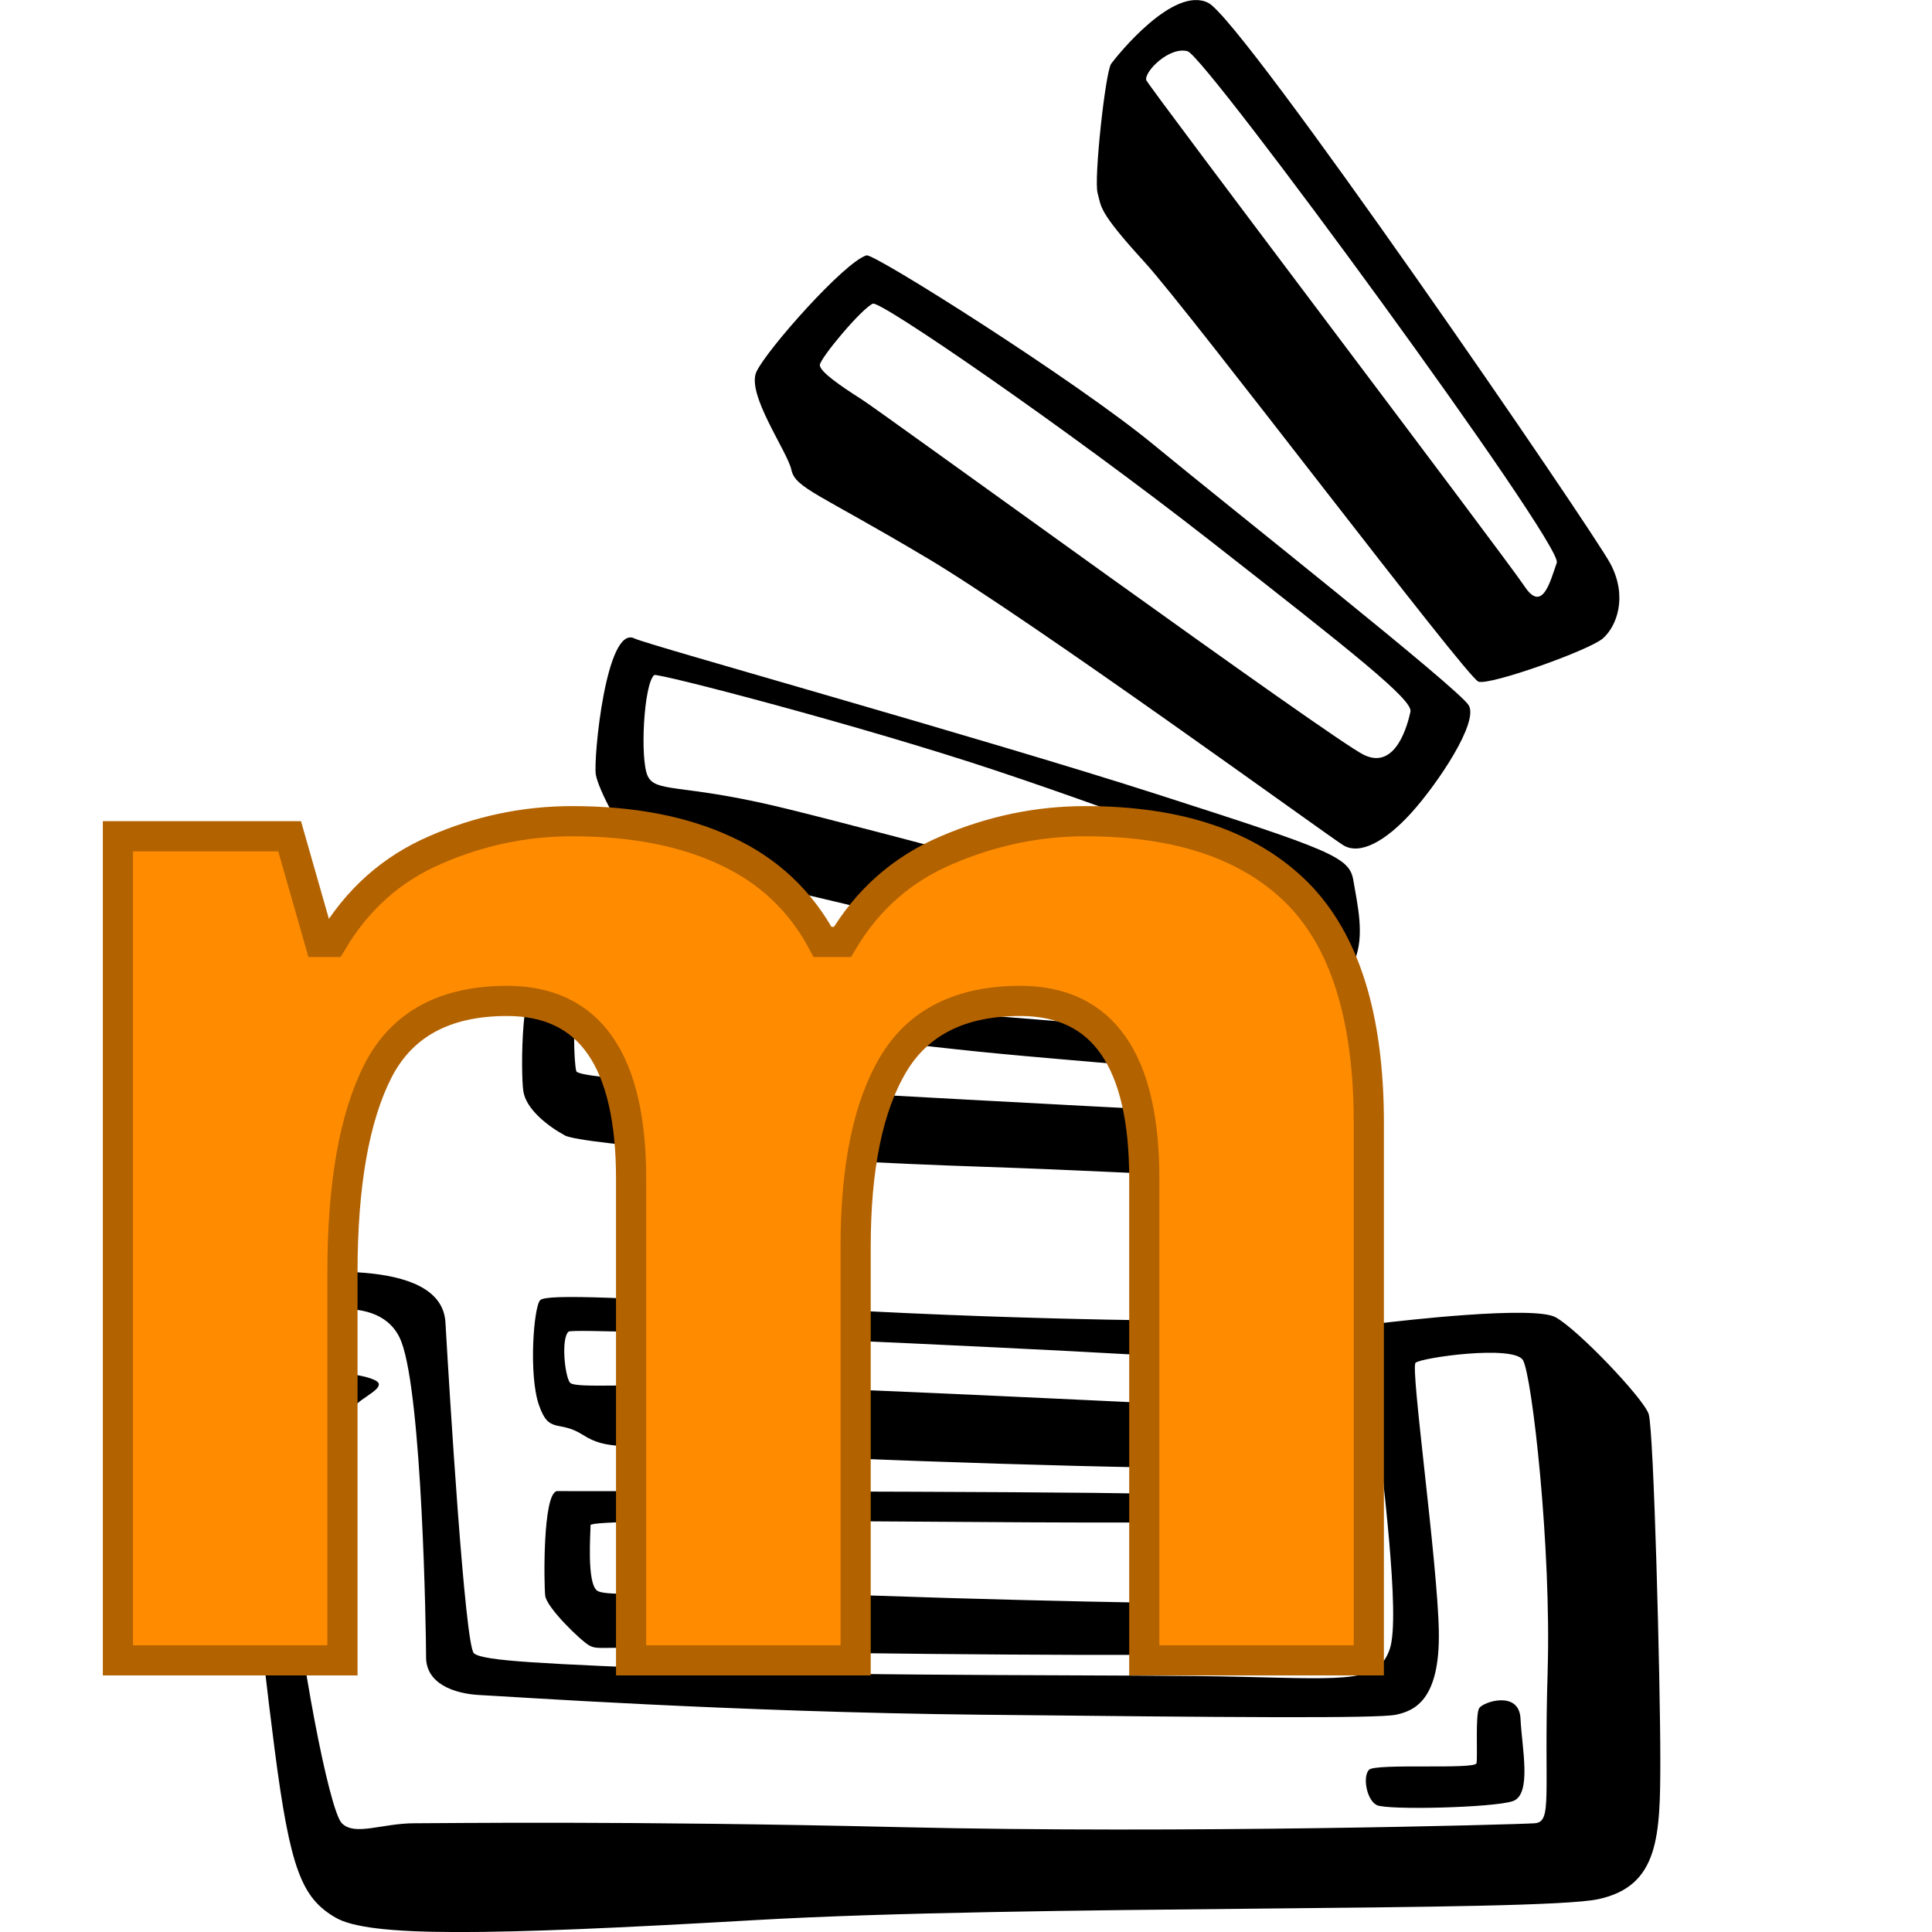
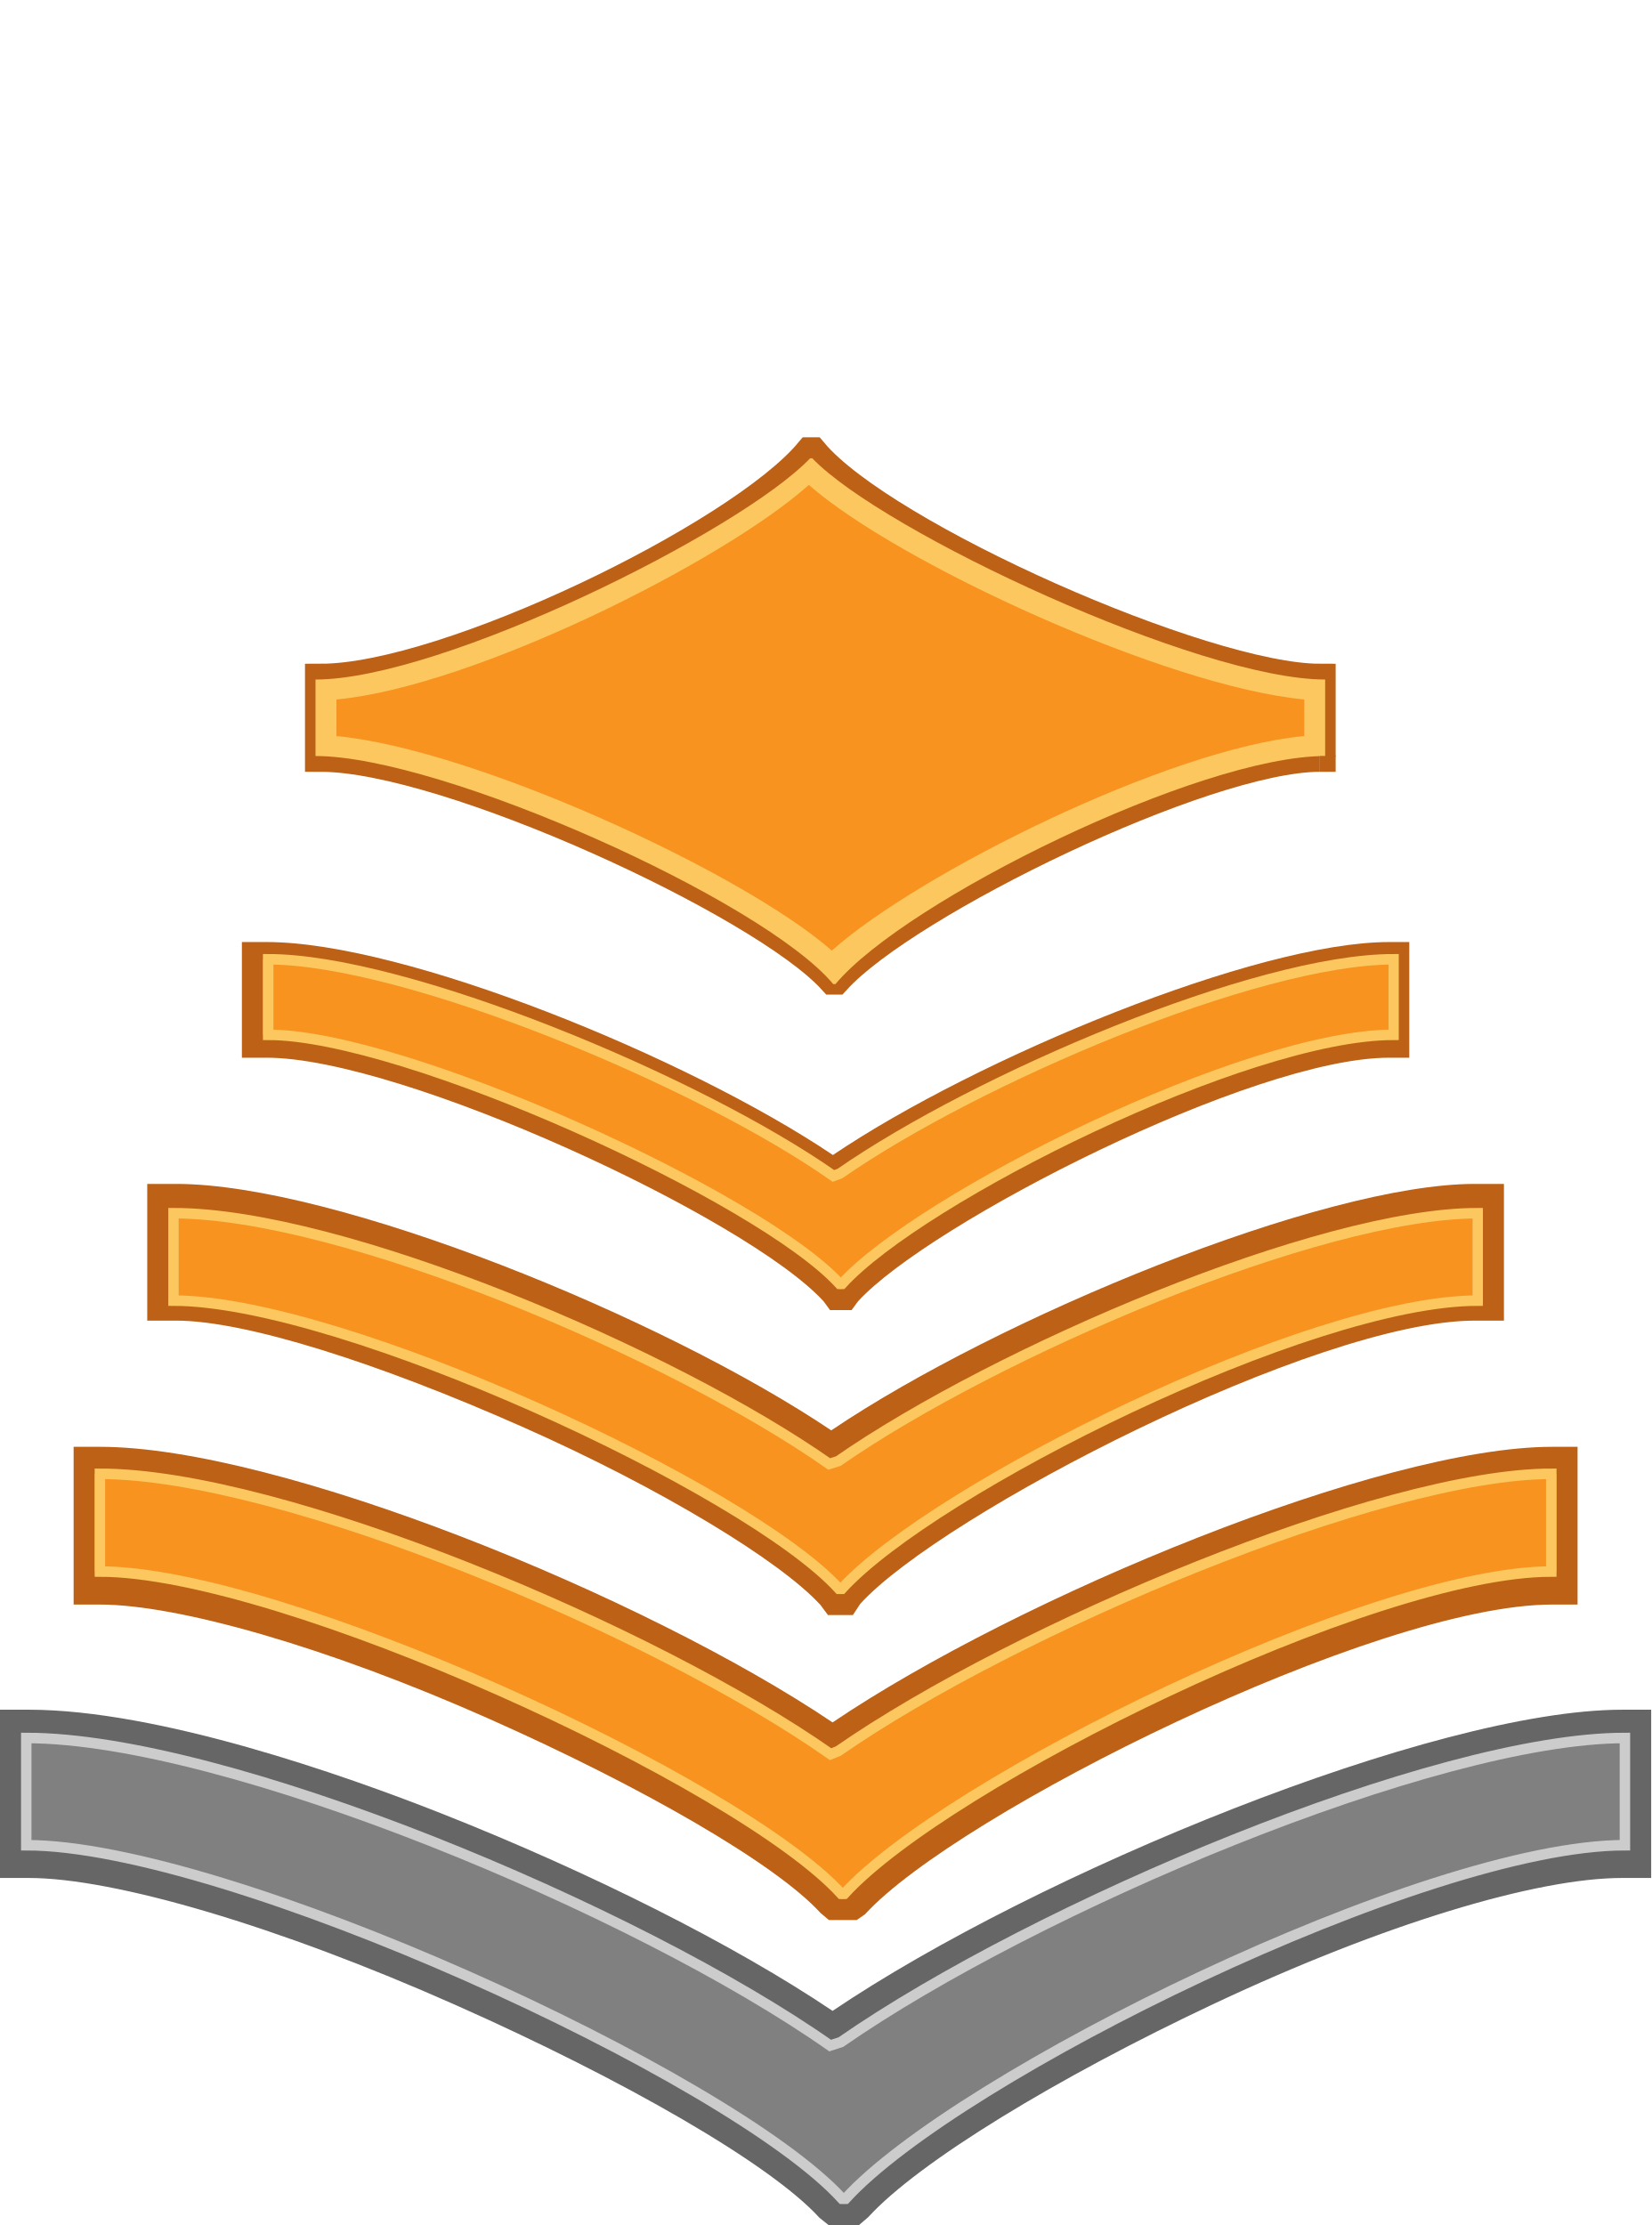
- <svg xmlns="http://www.w3.org/2000/svg" enable-background="new 0 0 64 64" viewBox="0 0 64 64">
-   <path d="M54.614 46.84c-.172-.52-2.36-2.817-3.09-3.207-.728-.39-5.135.118-5.92.217-.342.043-.128 1.56 0 3.12s.816 6.584.43 7.667c-.386 1.083-1.287.996-4.89.91s-12.4 0-17.805-.217c-5.408-.217-7.338-.303-7.64-.563-.3-.26-.814-8.708-.943-10.96-.13-2.254-5.02-1.604-5.877-1.56-.857.042-.986 2.468-.814 5.284.172 2.818.515 6.414 1.03 10.4.515 3.985.9 4.94 2.017 5.59 1.115.65 4.933.604 13.9.085 8.966-.52 25.912-.26 27.93-.693C54.956 62.48 55 60.832 55 58.277c0-2.556-.215-10.917-.386-11.437zm-3.346 8.533c-.13 4.116.17 4.982-.43 5.025-.6.043-11.71.347-20.935.13-9.224-.217-15.1-.13-16.174-.13-1.074 0-1.975.433-2.404 0-.43-.433-1.416-5.675-1.716-9.01-.3-3.337-.47-7.15-.042-7.626.144-.16 3.046-1.126 3.732.693.686 1.82.815 9.574.815 10.44s.9 1.214 1.802 1.257c.9.043 8.366.563 16.56.65 8.194.087 13.17.13 13.77 0 .602-.13 1.46-.477 1.417-2.773-.043-2.298-.944-8.71-.772-8.883.17-.173 3.26-.606 3.56-.087.3.522.944 6.198.816 10.313zm-31.748-.866c.3.173.472 0 3.132.13s13.686.217 16.345.173c2.66-.043 4.29-.087 4.59-.693.3-.606.086-2.686-.13-3.77-.213-1.082-2.015-.78-5.447-.865-3.432-.087-19.563-.087-19.563-.087-.472.087-.43 3.076-.386 3.466.046.39 1.16 1.474 1.46 1.648zm.043-3.986c0-.25 12.055-.085 16.517-.085s6.05-.043 6.092.303c.043.347.215 2.34 0 2.383-.214.044-6.82-.042-13.042-.26-6.22-.216-9.01.088-9.353-.172-.342-.26-.214-1.906-.214-2.166zm4.548-2.424c3.52.26 14.846.607 16.734.52 1.888-.087 2.274-.347 2.574-.606.3-.26.472-3.683-.13-4.117-.6-.433-.9-.13-1.887-.13s-6.906 0-13.813-.39-9.477-.524-9.696-.303c-.213.217-.385 2.47-.042 3.466s.644.477 1.46.996c.814.52 1.286.303 4.804.563zm-5.275-3.986c.186-.158 15.316.562 18.233.735 2.917.173 4.548-.043 4.676.347s.343 1.43-.343 1.43-11.496-.563-15.96-.693c-4.46-.13-6.39.085-6.562-.13-.172-.22-.3-1.475-.043-1.69zm-.13-6.5c.56.304 7.38.824 13.858 1.04 6.478.218 9.91.564 10.425.218.515-.347.43-3.206-.086-3.942-.514-.737-9.094-1.083-14.5-1.69-5.406-.607-10.138-.89-10.468-.953-.687-.13-.687 3.25-.6 3.856.086.603.816 1.167 1.373 1.47zm.43-4.245c.224-.113 9.438 1.083 13.3 1.473s8.966.693 9.01.996c.042.303.3.996-.13 1.04-.43.043-9.01-.433-12.956-.65-3.948-.217-9.18-.477-9.268-.737-.084-.26-.127-2.035.044-2.122zm1.888-5.198c.43.606 1.115.606 4.247 1.17 3.13.563 17.03 4.332 17.63 4.636.602.303 1.63-1.343 1.974-2.166.343-.823.086-1.863-.043-2.643s-.727-.996-6.52-2.86c-5.79-1.862-16.875-4.946-17.29-5.154-.942-.477-1.37 3.986-1.285 4.506.087.518.86 1.904 1.288 2.51zm.644-5.806c.097-.084 6.907 1.69 11.326 3.165 4.42 1.473 10.21 3.682 10.34 3.942s.3 1.906-.816 1.646c-1.116-.26-13.73-3.682-16.86-4.42-3.132-.735-3.947-.432-4.205-.995-.257-.563-.128-3.032.216-3.336zm9.01-3.897c3.56 2.123 13.256 9.184 13.813 9.53.557.348 1.415-.13 2.273-1.082.858-.952 2.23-2.99 1.888-3.55-.34-.564-7.85-6.5-10.423-8.62-2.574-2.125-9.277-6.357-9.524-6.284-.73.217-3.303 3.12-3.647 3.856-.343.737 1.03 2.644 1.158 3.25.13.606.9.78 4.462 2.902zm-1.76-8.404c.248-.11 6.392 4.115 11.155 7.84 4.763 3.726 6.736 5.285 6.65 5.675-.085.39-.47 1.95-1.543 1.43S29.216 13.655 28.53 13.22c-.685-.433-1.372-.91-1.372-1.126 0-.217 1.372-1.863 1.758-2.036zm8.988-1.388c1.544 1.69 10.682 13.778 11.07 13.908s3.667-1.04 4.118-1.43.837-1.365.257-2.47C52.77 17.575 41.185.68 40.026.095 38.87-.49 37.002 1.85 36.81 2.11s-.58 3.833-.45 4.288c.128.454 0 .584 1.544 2.273zm1.437-6.974c.602.173 12.443 16.333 12.228 16.94-.214.605-.472 1.69-1.072.78-.6-.91-12.485-16.593-12.528-16.766-.07-.282.772-1.127 1.373-.954zm-29.215 44.19c-.086.26.343 4.246.43 4.766.085.52.77.217 1.114.043.343-.173 0-3.596 0-3.942 0-.347 1.03-.693.858-.953-.17-.26-2.18-.583-2.402.086zm38.87 10.7c-.13.217-.044 1.603-.087 1.82-.043.217-3.342-.004-3.56.217-.216.217-.087.996.256 1.17.343.173 3.86.087 4.505-.13.644-.217.3-1.776.257-2.73-.042-.953-1.244-.563-1.372-.347z" />
-   <text x="0" y="55" style="font-family: sans-serif; font-size: 50px; stroke: #b36200; fill: #ff8c00; font-weight: bold;">m</text>
+ <svg xmlns="http://www.w3.org/2000/svg" version="1.1" id="Ebene_1" x="0px" y="0px" width="157" height="211.581" viewBox="0 0 157 211.581" enable-background="new 0 0 800 600" xml:space="preserve">
+   <defs id="defs63" />
+   <g id="g12" transform="translate(-153,-41.419)">
+     <path stroke-miterlimit="10" d="M 232.84,153.243" id="path2" style="fill:#f7931e;stroke:#f15a24;stroke-width:1.026;stroke-miterlimit:10" />
+     <g id="g10">
+       <path d="m 232.377,165 -0.305,-0.495 C 224.741,156.466 191.402,141 178.362,141 H 177 v -9 h 1.361 c 13.143,0 40.338,11.172 53.836,20.469 C 245.562,143.233 272.507,132 285.075,132 H 286 v 9 h -0.925 c -13.486,0 -44.217,15.789 -51.251,23.505 L 233.519,165 Z" id="path4" style="fill:#f7931e" />
+       <path d="m 285,133 v 6.822 C 272,139.822 240.55,155 233.065,164 H 232.83 C 225.344,155 192,139.822 178,139.822 v -7.183 c 14,0 40.936,11.51 53.89,20.604 l 0.641,-0.232 c 13.04,-9.058 40.47,-20.372 52.47,-20.372 M 287,131 h -1.925 c -12.56,0 -39.207,11.013 -52.879,20.253 C 218.388,141.956 191.488,131 178.361,131 H 176 v 1.639 7.183 2.178 h 2.361 c 12.858,0 45.727,15.246 52.953,23.17 l 0.61,0.83 h 0.906 0.235 0.906 l 0.61,-0.83 C 241.338,157.758 272.094,142 285.074,142 H 287 v -2.178 -7.183 z" id="path6" style="fill:#bd6116" />
+       <path stroke-miterlimit="10" d="m 232.871,153.011 c 13.04,-9.058 39.629,-20.372 52.629,-20.372 v 7.183 c -14,0 -44.95,15.469 -52.435,23.678 h -0.235 c -7.486,-8.209 -41.33,-23.678 -54.33,-23.678 v -7.183 c 13,0 40.792,11.51 53.746,20.604 z" id="path8" style="fill:none;stroke:#fbc75e;stroke-miterlimit:10" />
+     </g>
+   </g>
+   <g id="g24" transform="translate(-153,-41.419)">
+     <path stroke-miterlimit="10" d="M 232.784,180.63" id="path14" style="fill:#f7931e;stroke:#f15a24;stroke-width:1.188;stroke-miterlimit:10" />
+     <g id="g22">
+       <path d="m 232.248,194 -0.353,-0.686 C 223.411,184.011 184.828,166 169.736,166 H 169 v -10 h 0.736 c 15.211,0 46.684,12.929 62.304,23.688 C 247.507,168.999 278.691,156 293.236,156 H 294 v 10 h -0.764 c -15.607,0 -51.172,18.385 -59.314,27.314 L 233.569,194 Z" id="path16" style="fill:#f7931e" />
+       <path d="m 293,157 v 8.098 c -15,0 -51.293,17.902 -59.956,27.902 h -0.272 C 224.108,183 185,165.098 170,165.098 v -8.313 c 15,0 47.033,13.319 62.025,23.845 l 0.497,-0.27 C 247.613,169.879 279,156.785 293,156.785 M 296,154 h -2.764 c -14.535,0 -45.375,12.745 -61.197,23.438 C 216.059,166.678 184.929,154 169.736,154 H 167 v 2.785 8.313 1.902 h 2.736 c 6.621,0 19.302,4.043 33.094,10.17 13.035,5.792 24.363,12.681 28.188,16.875 l 0.707,0.955 h 1.048 0.272 1.048 l 0.707,-1.074 C 242.621,185.348 278.216,167 293.237,167 H 296 v -1.902 -8.313 z" id="path18" style="fill:#bd6116" />
+       <path stroke-miterlimit="10" d="M 232.706,180.36 C 247.797,169.879 278.5,156.785 293.5,156.785 v 8.313 c -16,0 -51.793,17.902 -60.456,27.402 h -0.272 C 224.108,183 185.5,165.098 169.5,165.098 v -8.313 c 16,0 47.35,13.319 62.341,23.845 z" id="path20" style="fill:none;stroke:#fbc75e;stroke-miterlimit:10" />
+     </g>
+   </g>
+   <g id="g36" transform="translate(-153,-41.419)">
+     <path stroke-miterlimit="10" d="M 232.996,208.229" id="path26" style="fill:#f7931e;stroke:#f15a24;stroke-width:1.328;stroke-miterlimit:10" />
+     <g id="g34">
+       <path d="m 232.398,223 -0.395,-0.613 C 222.516,211.985 179.375,192 162.5,192 H 161 v -12 h 1.5 c 17.008,0 52.199,14.457 69.666,26.486 C 249.459,194.535 284.327,180 300.59,180 H 302 v 12 h -1.41 c -17.451,0 -57.218,20.403 -66.321,30.387 L 233.874,223 Z" id="path28" style="fill:#f7931e" />
+       <path d="m 301,182 v 8.86 c -18,0 -58.026,20.14 -67.712,31.14 h -0.304 C 223.296,211 180,190.86 162,190.86 v -9.294 c 18,0 52.988,14.893 69.75,26.661 l 1.091,-0.301 c 16.873,-11.72 52.158,-26.36 68.158,-26.36 M 303,179 h -2.41 c -16.252,0 -50.735,14.25 -68.426,26.207 C 214.296,193.176 179.487,179 162.5,179 H 160 v 2.566 9.294 3.14 h 2.5 c 7.403,0 21.583,4.014 37.004,10.865 14.576,6.477 27.242,13.778 31.518,18.467 l 0.79,0.667 h 1.172 0.304 1.172 l 0.79,-0.547 c 8.745,-9.591 48.544,-29.453 65.34,-29.453 H 303 v -3.14 -9.294 z" id="path30" style="fill:#bd6116" />
+       <path stroke-miterlimit="10" d="m 232.717,207.927 c 16.873,-11.72 51.783,-26.36 67.783,-26.36 v 9.294 c -17,0 -57.526,20.018 -67.212,30.64 h -0.304 c -9.688,-10.622 -53.223,-30.64 -70.484,-30.64 v -9.294 c 17.261,0 52.715,14.893 69.478,26.661 z" id="path32" style="fill:none;stroke:#fbc75e;stroke-miterlimit:10" />
+     </g>
+   </g>
+   <g id="g48" transform="translate(-153,-41.419)">
+     <path stroke-miterlimit="10" d="M 233.078,235.939" id="path38" style="fill:#f7931e;stroke:#f15a24;stroke-width:1.457;stroke-miterlimit:10" />
+     <g id="g46">
+       <path d="m 232.421,252 -0.433,-0.667 C 221.58,239.92 174.25,218 155.736,218 H 154 v -13 h 1.736 c 18.659,0 57.268,15.86 76.43,29.059 C 251.139,220.946 289.393,205 307.236,205 H 309 v 13 h -1.764 c -19.146,0 -62.774,22.379 -72.761,33.333 L 234.041,252 Z" id="path40" style="fill:#808080" />
+       <path d="m 307,207 v 9.885 c -19,0 -62.976,22.115 -73.602,34.115 h -0.334 C 222.436,239 175,216.885 156,216.885 v -10.197 c 19,0 57.727,16.339 76.117,29.25 l 0.652,-0.33 C 251.281,222.75 290,206.688 307,206.688 M 310,204 h -2.764 c -17.831,0 -55.662,15.521 -75.071,28.639 -9.298,-6.262 -22.969,-13.143 -37.026,-18.708 -9.423,-3.73 -27.073,-9.932 -39.402,-9.932 H 153 v 2.688 10.197 3.116 h 2.736 c 8.123,0 23.678,4.568 40.597,12.086 15.991,7.104 29.887,15.077 34.578,20.221 l 0.867,0.693 h 1.286 0.334 1.286 l 0.867,-0.744 c 4.803,-5.268 18.021,-13.303 32.89,-20.3 C 284.623,224.342 299.125,220 307.236,220 H 310 v -3.115 -10.197 z" id="path42" style="fill:#666666" />
+       <path stroke-miterlimit="10" d="m 232.953,235.608 c 18.512,-12.858 56.547,-28.92 74.547,-28.92 v 10.197 c -19,0 -63.476,21.961 -74.102,33.615 h -0.334 C 222.436,238.846 174.5,216.885 155.5,216.885 v -10.197 c 19,0 58.043,16.339 76.434,29.25 z" id="path44" style="fill:none;stroke:#cccccc;stroke-miterlimit:10" />
+     </g>
+   </g>
+   <path stroke-miterlimit="10" d="M 96.393,0" id="path50" style="fill:#f7931e;stroke:#f15a24;stroke-miterlimit:10" />
+   <g id="g58" transform="translate(-153,-41.419)">
+     <path d="m 279,113.312 c -12,0 -39.866,13.688 -46.563,21.688 h -0.21 C 225.527,127 195,113.312 183,113.312 v -0.849 -6.427 C 195,106.036 223.329,92 230.026,85 h 0.21 c 6.7,7 36.764,21.036 48.764,21.036 z" id="path52" style="fill:#f7931e" />
+     <path stroke-miterlimit="10" d="m 278.5,113.312 c -11,0 -39.366,13.842 -46.063,21.188 h -0.21 C 225.528,127.154 195.5,113.312 183.5,113.312 v -0.849 -6.427 c 12,0 39.829,-13.536 46.526,-21.536 h 0.21 c 6.699,8 37.263,21.536 48.263,21.536 v 7.276 z" id="path54" style="fill:none;stroke:#bd6116;stroke-width:3;stroke-miterlimit:10" />
+     <path d="m 229.907,87.533 c 8.524,7.48 34.093,19.183 47.093,20.399 v 3.48 c -13,1.214 -36.77,13.126 -44.907,20.402 C 223.568,124.333 198,112.63 185,111.414 v -3.48 c 13,-1.213 36.771,-13.125 44.907,-20.401 M 230.237,85 h -0.21 C 223.329,92 195,106.036 183,106.036 v 6.427 0.849 c 12,0 42.527,13.688 49.227,21.688 h 0.21 C 239.135,127 267,113.312 279,113.312 v -7.276 C 267,106.036 236.936,92 230.237,85 Z" id="path56" style="fill:#fbc75e" />
+   </g>
+   <rect style="fill:#bd6116;fill-opacity:1;stroke:none;stroke-width:129.767;stroke-miterlimit:4.2;stroke-dasharray:none;stroke-opacity:1;paint-order:markers fill stroke" id="rect6029" width="1.5" height="1.502" x="125.499" y="71.893" />
+   <rect style="fill:#bd6116;fill-opacity:1;stroke:none;stroke-width:3.7;stroke-miterlimit:4.2;stroke-dasharray:none;stroke-opacity:1;paint-order:markers fill stroke" id="rect6033" width="0.992" height="0.125" x="126.004" y="71.831" />
</svg>
